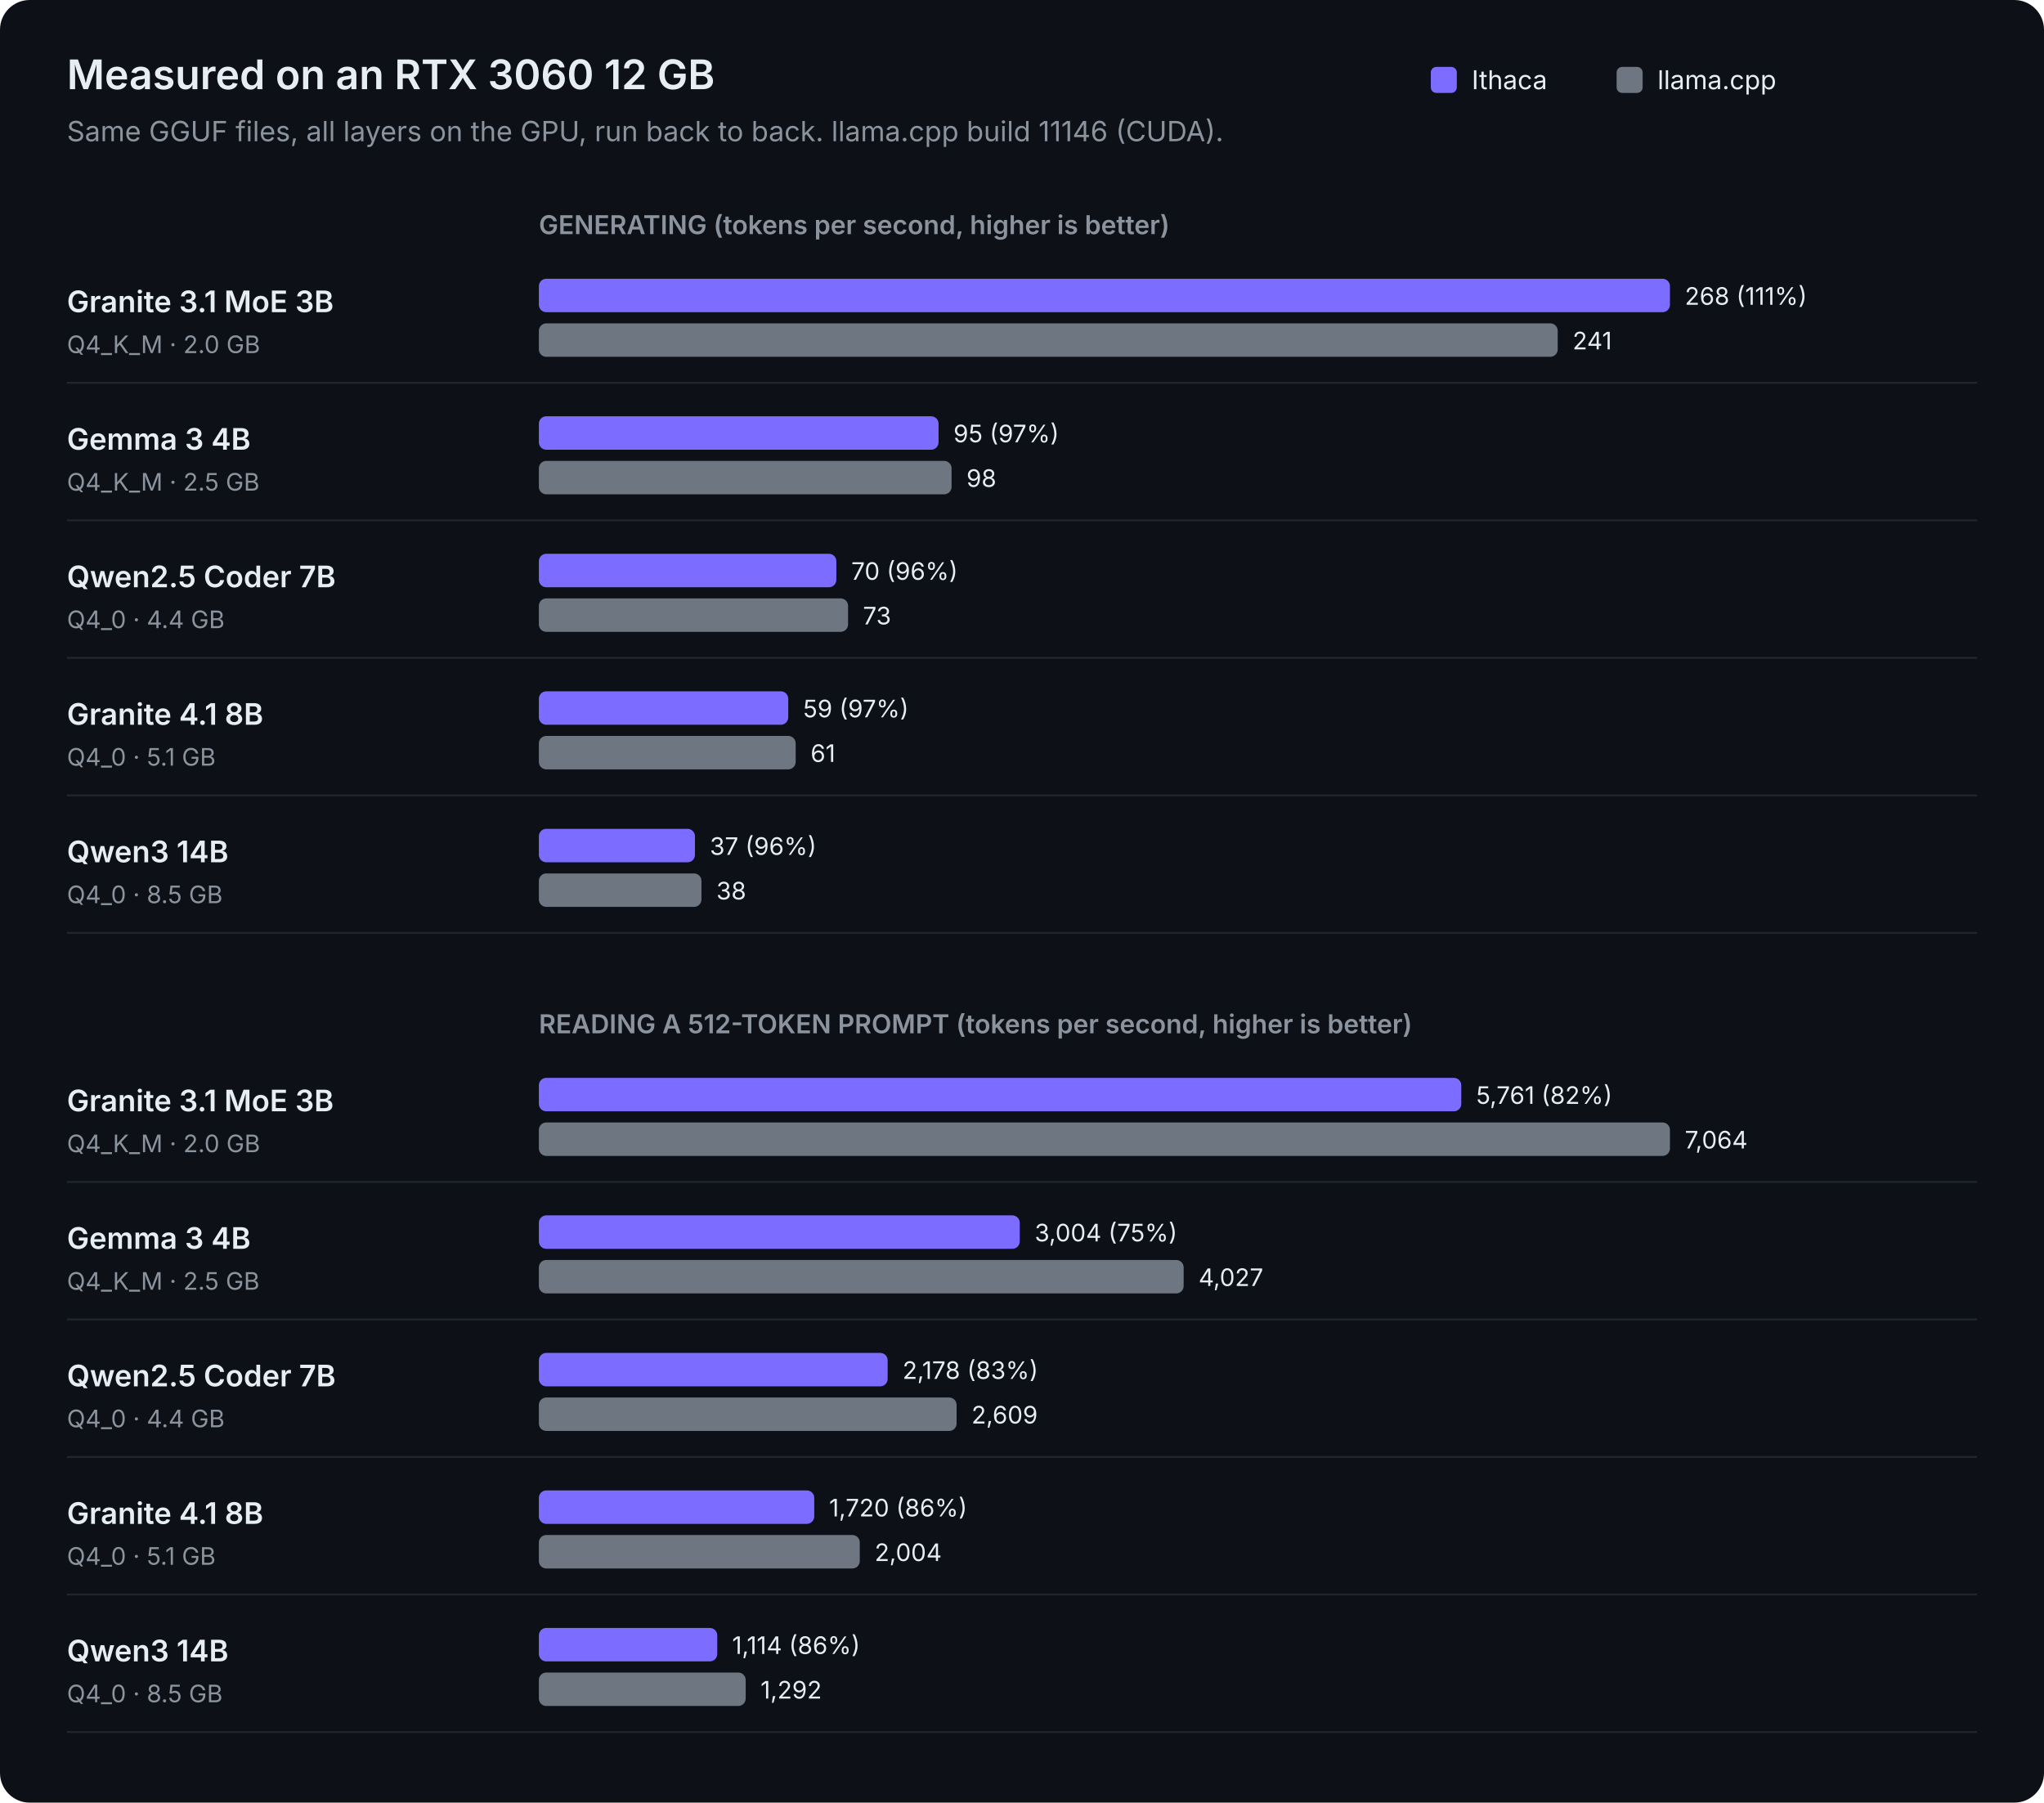
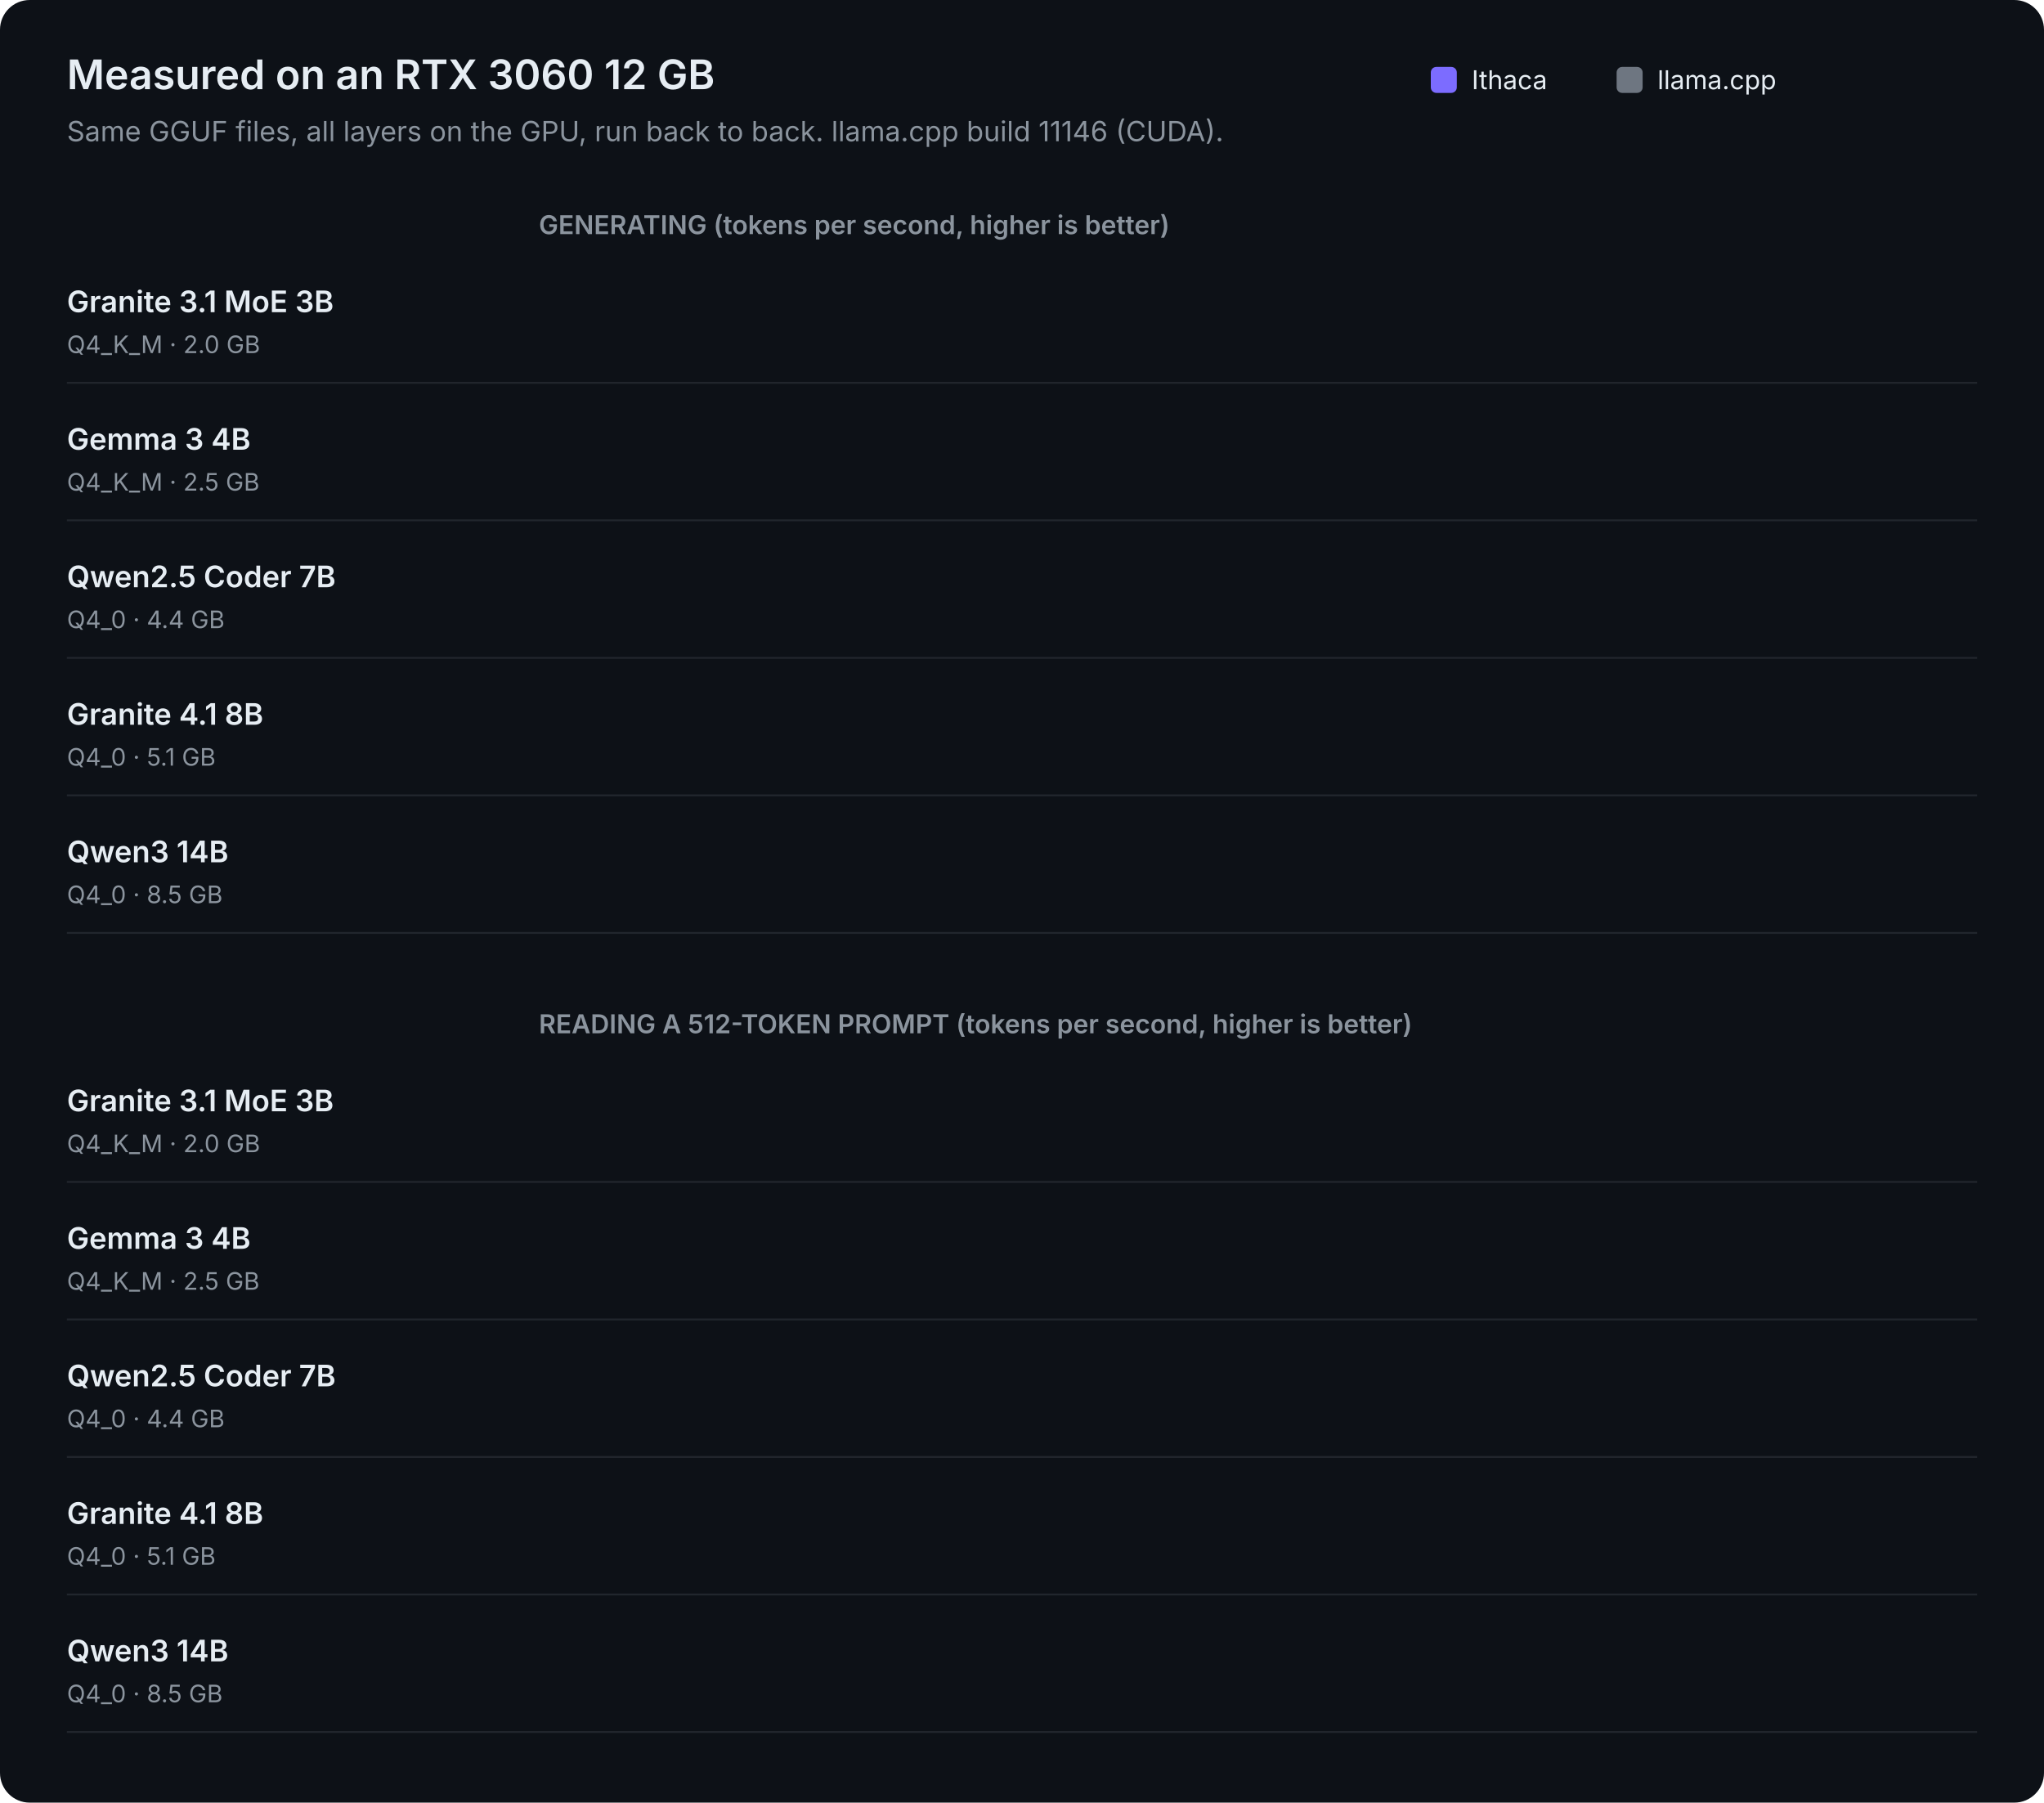
<svg xmlns="http://www.w3.org/2000/svg" width="1100" height="970" viewBox="0 0 1100 970" font-family="Segoe UI, Inter, Helvetica Neue, Arial, sans-serif">
+   <style>
+ .bar{transform-box:fill-box;transform-origin:left center;transform:scaleX(0);animation:grow 1.1s cubic-bezier(.2,.8,.2,1) forwards}
+ .num{opacity:0;animation:show .5s ease-out forwards}
+ @keyframes grow{to{transform:scaleX(1)}}
+ @keyframes show{to{opacity:1}}
+ @media (prefers-reduced-motion:reduce){.bar{animation:none;transform:none}.num{animation:none;opacity:1}}
+ </style>
  <rect width="1100" height="970" rx="16" fill="#0d1117" />
  <text x="36" y="48" font-size="22" font-weight="600" fill="#e6edf3">Measured on an RTX 3060 12 GB</text>
  <text x="36" y="76" font-size="15" fill="#8b949e">Same GGUF files, all layers on the GPU, run back to back. llama.cpp build 11146 (CUDA).</text>
  <rect x="770" y="36" width="14" height="14" rx="3" fill="#7c6cff" />
  <text x="792" y="48" font-size="14" fill="#e6edf3">Ithaca</text>
  <rect x="870" y="36" width="14" height="14" rx="3" fill="#6e7681" />
  <text x="892" y="48" font-size="14" fill="#e6edf3">llama.cpp</text>
  <text x="290" y="126" font-size="14" font-weight="600" fill="#8b949e">GENERATING (tokens per second, higher is better)</text>
  <line x1="36" y1="206" x2="1064" y2="206" stroke="#21262d" />
  <text x="36" y="168" font-size="16" font-weight="600" fill="#e6edf3">Granite 3.1 MoE 3B</text>
  <text x="36" y="190" font-size="13" fill="#8b949e">Q4_K_M · 2.0 GB</text>
-   <rect x="290" y="150" width="608.7" height="18" rx="4" fill="#7c6cff" />
-   <text x="906.7" y="164" font-size="13" fill="#e6edf3">268 (111%)</text>
-   <rect x="290" y="174" width="548.3" height="18" rx="4" fill="#6e7681" />
-   <text x="846.3" y="188" font-size="13" fill="#e6edf3">241</text>
+   <rect class="bar" style="animation-delay:0.15s" x="290" y="150" width="608.7" height="18" rx="4" fill="#7c6cff" />
+   <text class="num" style="animation-delay:0.90s" x="906.7" y="164" font-size="13" fill="#e6edf3">268 (111%)</text>
+   <rect class="bar" style="animation-delay:0.20s" x="290" y="174" width="548.3" height="18" rx="4" fill="#6e7681" />
+   <text class="num" style="animation-delay:0.95s" x="846.3" y="188" font-size="13" fill="#e6edf3">241</text>
  <line x1="36" y1="280" x2="1064" y2="280" stroke="#21262d" />
  <text x="36" y="242" font-size="16" font-weight="600" fill="#e6edf3">Gemma 3 4B</text>
  <text x="36" y="264" font-size="13" fill="#8b949e">Q4_K_M · 2.5 GB</text>
-   <rect x="290" y="224" width="215.1" height="18" rx="4" fill="#7c6cff" />
-   <text x="513.1" y="238" font-size="13" fill="#e6edf3">95 (97%)</text>
-   <rect x="290" y="248" width="222.1" height="18" rx="4" fill="#6e7681" />
-   <text x="520.1" y="262" font-size="13" fill="#e6edf3">98</text>
+   <rect class="bar" style="animation-delay:0.25s" x="290" y="224" width="215.1" height="18" rx="4" fill="#7c6cff" />
+   <text class="num" style="animation-delay:1.00s" x="513.1" y="238" font-size="13" fill="#e6edf3">95 (97%)</text>
+   <rect class="bar" style="animation-delay:0.30s" x="290" y="248" width="222.1" height="18" rx="4" fill="#6e7681" />
+   <text class="num" style="animation-delay:1.05s" x="520.1" y="262" font-size="13" fill="#e6edf3">98</text>
  <line x1="36" y1="354" x2="1064" y2="354" stroke="#21262d" />
  <text x="36" y="316" font-size="16" font-weight="600" fill="#e6edf3">Qwen2.5 Coder 7B</text>
  <text x="36" y="338" font-size="13" fill="#8b949e">Q4_0 · 4.4 GB</text>
-   <rect x="290" y="298" width="160.1" height="18" rx="4" fill="#7c6cff" />
-   <text x="458.1" y="312" font-size="13" fill="#e6edf3">70 (96%)</text>
-   <rect x="290" y="322" width="166.4" height="18" rx="4" fill="#6e7681" />
-   <text x="464.4" y="336" font-size="13" fill="#e6edf3">73</text>
+   <rect class="bar" style="animation-delay:0.35s" x="290" y="298" width="160.1" height="18" rx="4" fill="#7c6cff" />
+   <text class="num" style="animation-delay:1.10s" x="458.1" y="312" font-size="13" fill="#e6edf3">70 (96%)</text>
+   <rect class="bar" style="animation-delay:0.40s" x="290" y="322" width="166.4" height="18" rx="4" fill="#6e7681" />
+   <text class="num" style="animation-delay:1.15s" x="464.4" y="336" font-size="13" fill="#e6edf3">73</text>
  <line x1="36" y1="428" x2="1064" y2="428" stroke="#21262d" />
  <text x="36" y="390" font-size="16" font-weight="600" fill="#e6edf3">Granite 4.1 8B</text>
  <text x="36" y="412" font-size="13" fill="#8b949e">Q4_0 · 5.1 GB</text>
-   <rect x="290" y="372" width="134.2" height="18" rx="4" fill="#7c6cff" />
-   <text x="432.2" y="386" font-size="13" fill="#e6edf3">59 (97%)</text>
-   <rect x="290" y="396" width="138.2" height="18" rx="4" fill="#6e7681" />
-   <text x="436.2" y="410" font-size="13" fill="#e6edf3">61</text>
+   <rect class="bar" style="animation-delay:0.45s" x="290" y="372" width="134.2" height="18" rx="4" fill="#7c6cff" />
+   <text class="num" style="animation-delay:1.20s" x="432.2" y="386" font-size="13" fill="#e6edf3">59 (97%)</text>
+   <rect class="bar" style="animation-delay:0.50s" x="290" y="396" width="138.2" height="18" rx="4" fill="#6e7681" />
+   <text class="num" style="animation-delay:1.25s" x="436.2" y="410" font-size="13" fill="#e6edf3">61</text>
  <line x1="36" y1="502" x2="1064" y2="502" stroke="#21262d" />
  <text x="36" y="464" font-size="16" font-weight="600" fill="#e6edf3">Qwen3 14B</text>
  <text x="36" y="486" font-size="13" fill="#8b949e">Q4_0 · 8.5 GB</text>
-   <rect x="290" y="446" width="84.0" height="18" rx="4" fill="#7c6cff" />
-   <text x="382.0" y="460" font-size="13" fill="#e6edf3">37 (96%)</text>
-   <rect x="290" y="470" width="87.5" height="18" rx="4" fill="#6e7681" />
-   <text x="385.5" y="484" font-size="13" fill="#e6edf3">38</text>
+   <rect class="bar" style="animation-delay:0.55s" x="290" y="446" width="84.0" height="18" rx="4" fill="#7c6cff" />
+   <text class="num" style="animation-delay:1.30s" x="382.0" y="460" font-size="13" fill="#e6edf3">37 (96%)</text>
+   <rect class="bar" style="animation-delay:0.60s" x="290" y="470" width="87.5" height="18" rx="4" fill="#6e7681" />
+   <text class="num" style="animation-delay:1.35s" x="385.5" y="484" font-size="13" fill="#e6edf3">38</text>
  <text x="290" y="556" font-size="14" font-weight="600" fill="#8b949e">READING A 512-TOKEN PROMPT (tokens per second, higher is better)</text>
  <line x1="36" y1="636" x2="1064" y2="636" stroke="#21262d" />
  <text x="36" y="598" font-size="16" font-weight="600" fill="#e6edf3">Granite 3.1 MoE 3B</text>
  <text x="36" y="620" font-size="13" fill="#8b949e">Q4_K_M · 2.0 GB</text>
-   <rect x="290" y="580" width="496.4" height="18" rx="4" fill="#7c6cff" />
-   <text x="794.4" y="594" font-size="13" fill="#e6edf3">5,761 (82%)</text>
-   <rect x="290" y="604" width="608.7" height="18" rx="4" fill="#6e7681" />
-   <text x="906.7" y="618" font-size="13" fill="#e6edf3">7,064</text>
+   <rect class="bar" style="animation-delay:0.65s" x="290" y="580" width="496.4" height="18" rx="4" fill="#7c6cff" />
+   <text class="num" style="animation-delay:1.40s" x="794.4" y="594" font-size="13" fill="#e6edf3">5,761 (82%)</text>
+   <rect class="bar" style="animation-delay:0.70s" x="290" y="604" width="608.7" height="18" rx="4" fill="#6e7681" />
+   <text class="num" style="animation-delay:1.45s" x="906.7" y="618" font-size="13" fill="#e6edf3">7,064</text>
  <line x1="36" y1="710" x2="1064" y2="710" stroke="#21262d" />
  <text x="36" y="672" font-size="16" font-weight="600" fill="#e6edf3">Gemma 3 4B</text>
  <text x="36" y="694" font-size="13" fill="#8b949e">Q4_K_M · 2.5 GB</text>
-   <rect x="290" y="654" width="258.8" height="18" rx="4" fill="#7c6cff" />
-   <text x="556.8" y="668" font-size="13" fill="#e6edf3">3,004 (75%)</text>
-   <rect x="290" y="678" width="347.0" height="18" rx="4" fill="#6e7681" />
-   <text x="645.0" y="692" font-size="13" fill="#e6edf3">4,027</text>
+   <rect class="bar" style="animation-delay:0.75s" x="290" y="654" width="258.8" height="18" rx="4" fill="#7c6cff" />
+   <text class="num" style="animation-delay:1.50s" x="556.8" y="668" font-size="13" fill="#e6edf3">3,004 (75%)</text>
+   <rect class="bar" style="animation-delay:0.80s" x="290" y="678" width="347.0" height="18" rx="4" fill="#6e7681" />
+   <text class="num" style="animation-delay:1.55s" x="645.0" y="692" font-size="13" fill="#e6edf3">4,027</text>
  <line x1="36" y1="784" x2="1064" y2="784" stroke="#21262d" />
  <text x="36" y="746" font-size="16" font-weight="600" fill="#e6edf3">Qwen2.5 Coder 7B</text>
  <text x="36" y="768" font-size="13" fill="#8b949e">Q4_0 · 4.4 GB</text>
-   <rect x="290" y="728" width="187.7" height="18" rx="4" fill="#7c6cff" />
-   <text x="485.7" y="742" font-size="13" fill="#e6edf3">2,178 (83%)</text>
-   <rect x="290" y="752" width="224.8" height="18" rx="4" fill="#6e7681" />
-   <text x="522.8" y="766" font-size="13" fill="#e6edf3">2,609</text>
+   <rect class="bar" style="animation-delay:0.85s" x="290" y="728" width="187.7" height="18" rx="4" fill="#7c6cff" />
+   <text class="num" style="animation-delay:1.60s" x="485.7" y="742" font-size="13" fill="#e6edf3">2,178 (83%)</text>
+   <rect class="bar" style="animation-delay:0.90s" x="290" y="752" width="224.8" height="18" rx="4" fill="#6e7681" />
+   <text class="num" style="animation-delay:1.65s" x="522.8" y="766" font-size="13" fill="#e6edf3">2,609</text>
  <line x1="36" y1="858" x2="1064" y2="858" stroke="#21262d" />
  <text x="36" y="820" font-size="16" font-weight="600" fill="#e6edf3">Granite 4.1 8B</text>
  <text x="36" y="842" font-size="13" fill="#8b949e">Q4_0 · 5.1 GB</text>
-   <rect x="290" y="802" width="148.2" height="18" rx="4" fill="#7c6cff" />
-   <text x="446.2" y="816" font-size="13" fill="#e6edf3">1,720 (86%)</text>
-   <rect x="290" y="826" width="172.7" height="18" rx="4" fill="#6e7681" />
-   <text x="470.7" y="840" font-size="13" fill="#e6edf3">2,004</text>
+   <rect class="bar" style="animation-delay:0.95s" x="290" y="802" width="148.2" height="18" rx="4" fill="#7c6cff" />
+   <text class="num" style="animation-delay:1.70s" x="446.2" y="816" font-size="13" fill="#e6edf3">1,720 (86%)</text>
+   <rect class="bar" style="animation-delay:1.00s" x="290" y="826" width="172.7" height="18" rx="4" fill="#6e7681" />
+   <text class="num" style="animation-delay:1.75s" x="470.7" y="840" font-size="13" fill="#e6edf3">2,004</text>
  <line x1="36" y1="932" x2="1064" y2="932" stroke="#21262d" />
  <text x="36" y="894" font-size="16" font-weight="600" fill="#e6edf3">Qwen3 14B</text>
  <text x="36" y="916" font-size="13" fill="#8b949e">Q4_0 · 8.5 GB</text>
-   <rect x="290" y="876" width="96.0" height="18" rx="4" fill="#7c6cff" />
-   <text x="394.0" y="890" font-size="13" fill="#e6edf3">1,114 (86%)</text>
-   <rect x="290" y="900" width="111.3" height="18" rx="4" fill="#6e7681" />
-   <text x="409.3" y="914" font-size="13" fill="#e6edf3">1,292</text>
+   <rect class="bar" style="animation-delay:1.05s" x="290" y="876" width="96.0" height="18" rx="4" fill="#7c6cff" />
+   <text class="num" style="animation-delay:1.80s" x="394.0" y="890" font-size="13" fill="#e6edf3">1,114 (86%)</text>
+   <rect class="bar" style="animation-delay:1.10s" x="290" y="900" width="111.3" height="18" rx="4" fill="#6e7681" />
+   <text class="num" style="animation-delay:1.85s" x="409.3" y="914" font-size="13" fill="#e6edf3">1,292</text>
</svg>
